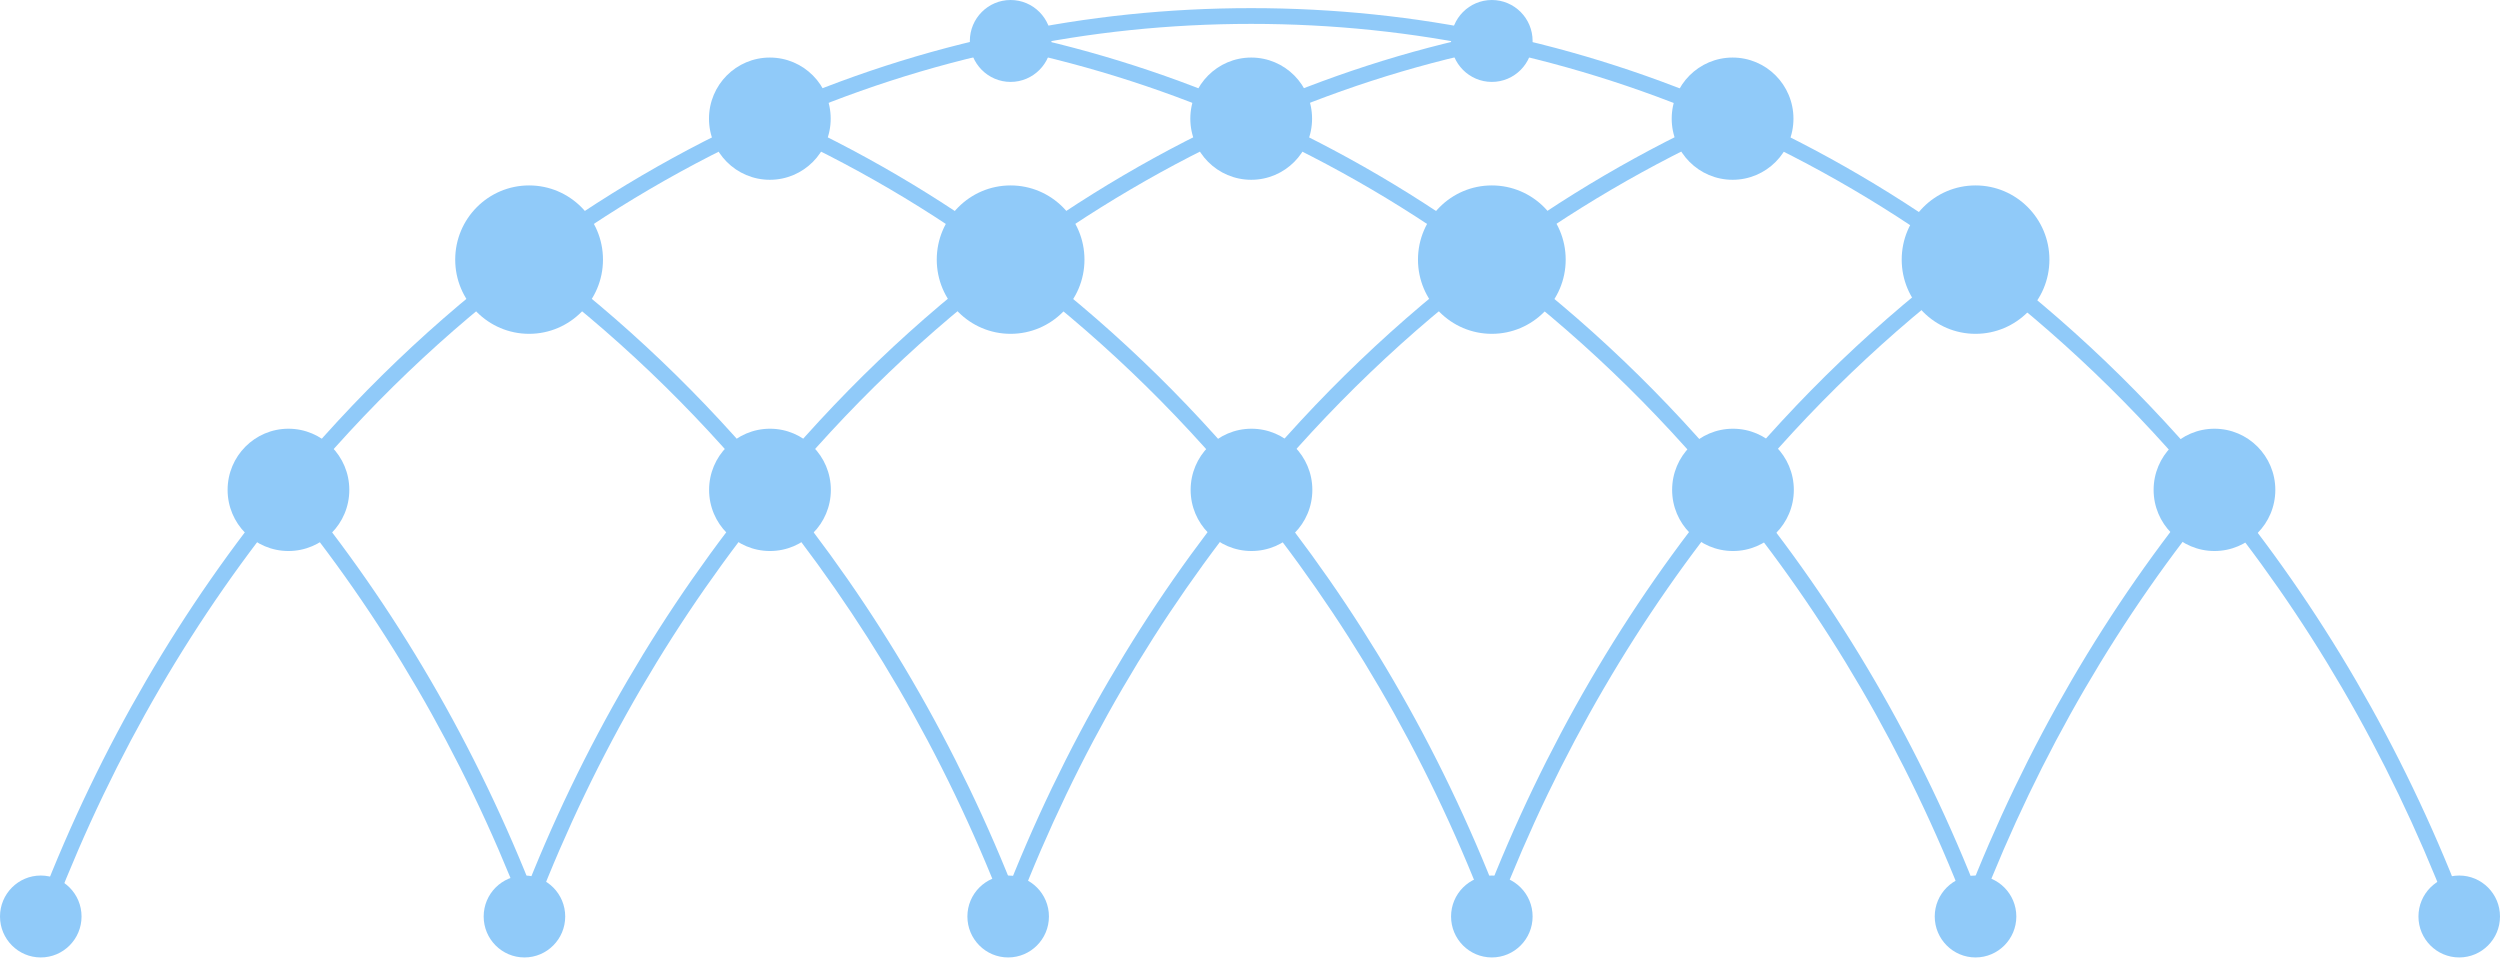
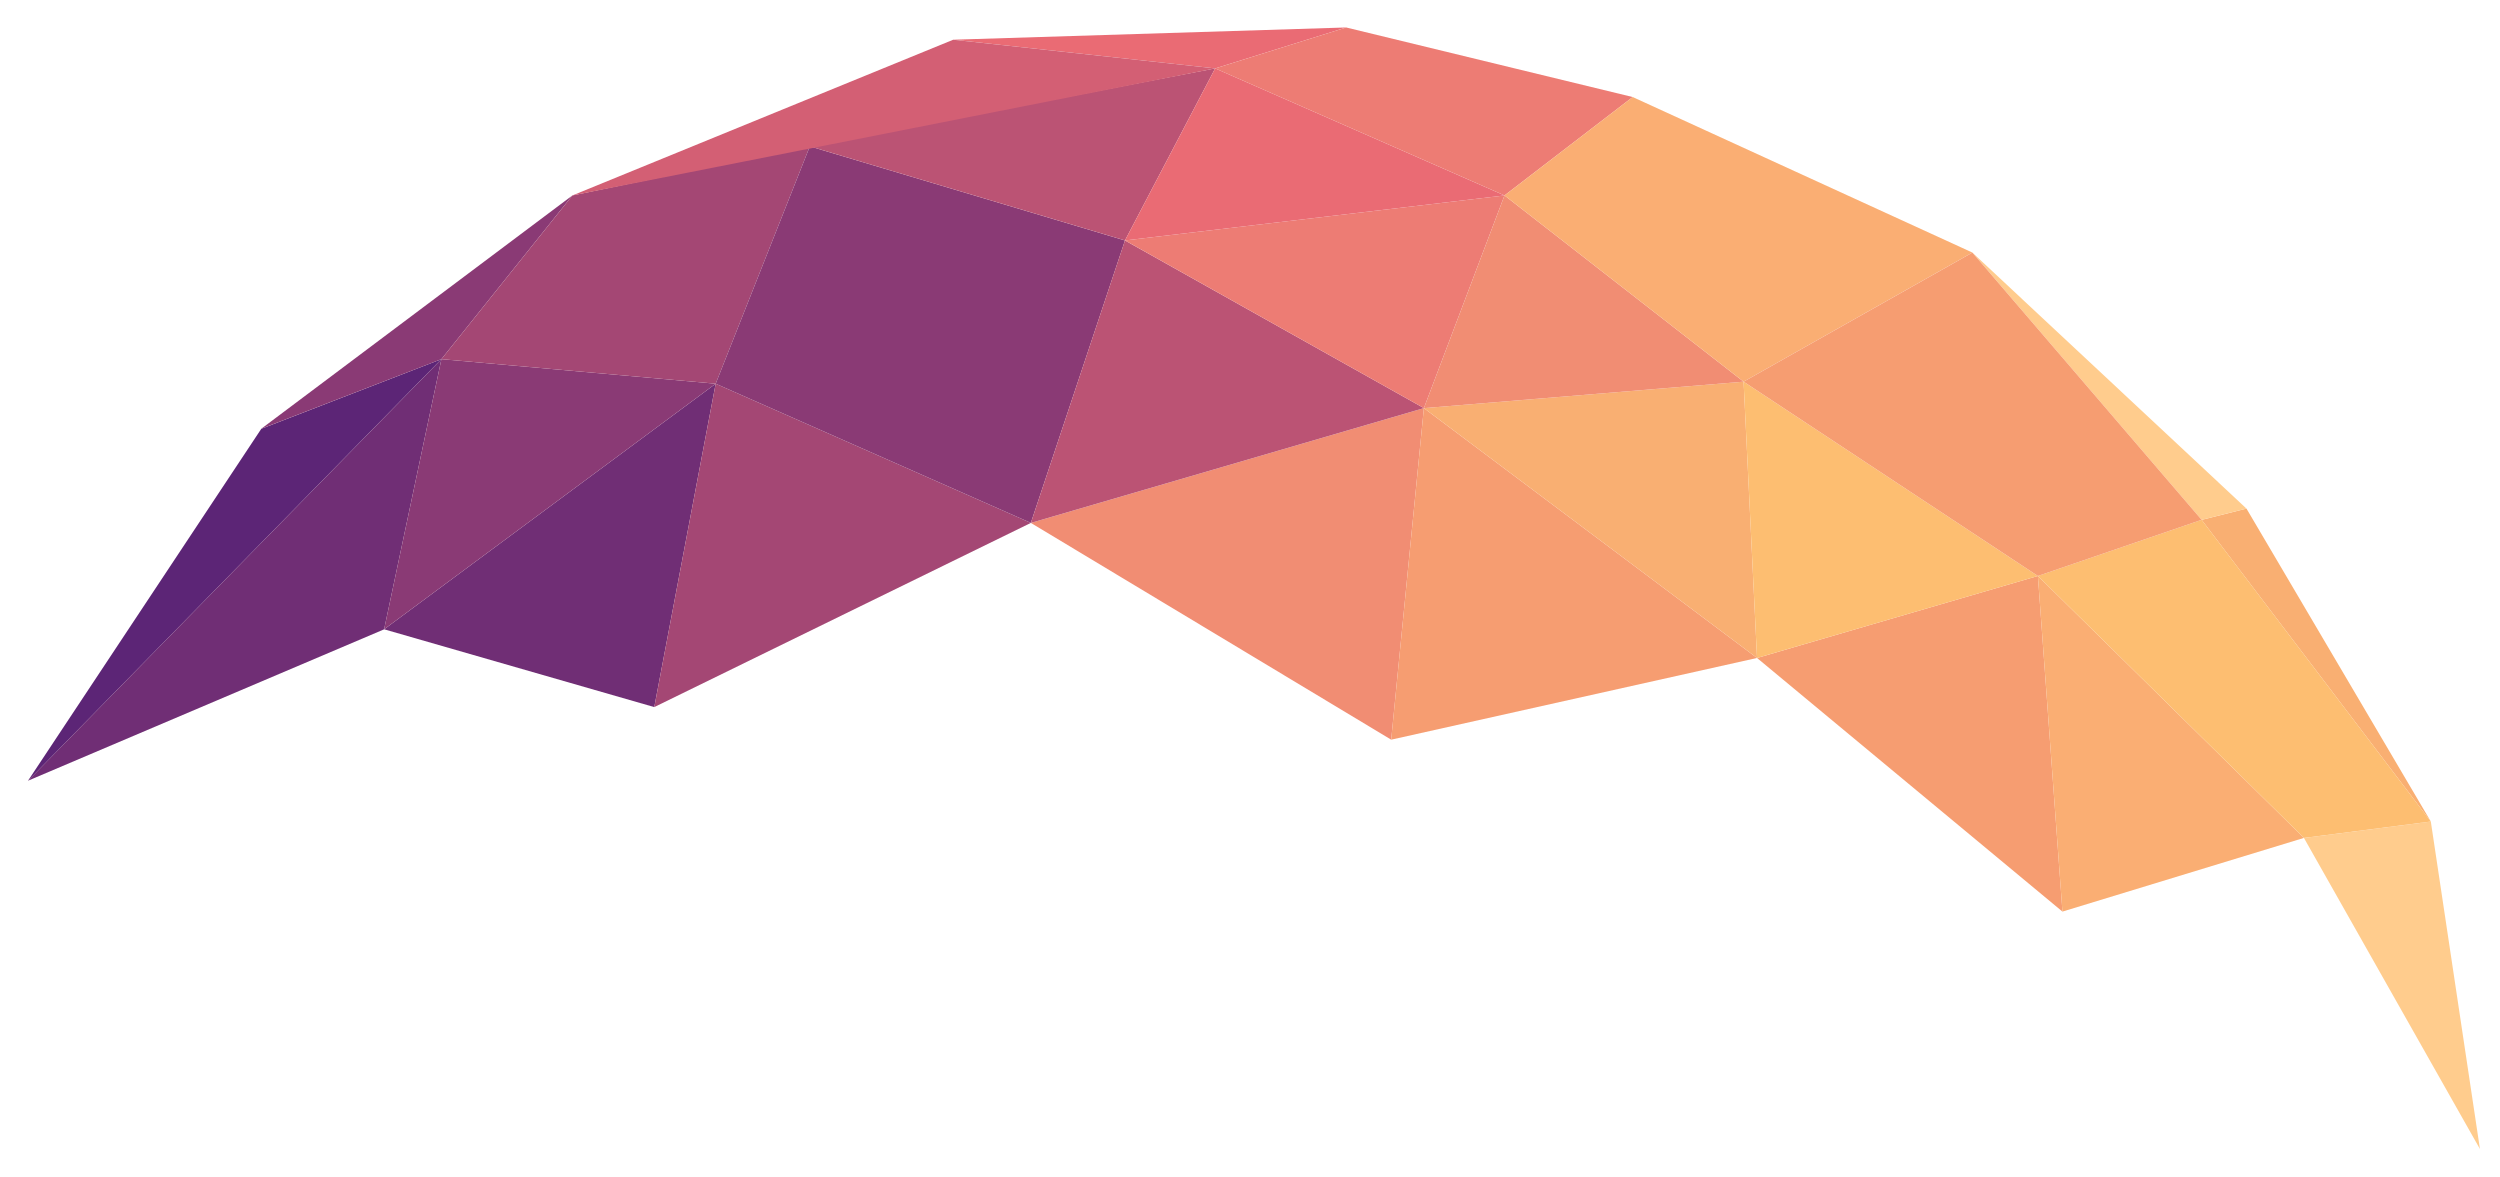
- <svg xmlns="http://www.w3.org/2000/svg" width="47" height="18" viewBox="0 0 47 18" fill="none">
-   <g id="Vector">
-     <path fill-rule="evenodd" clip-rule="evenodd" d="M28.192 0.74C28.208 0.821 28.156 0.899 28.076 0.915C26.518 1.235 25.017 1.728 23.583 2.367C23.576 2.37 23.568 2.373 23.56 2.375C21.979 3.078 20.483 3.963 19.082 5C17.431 6.225 15.924 7.672 14.589 9.299C12.725 11.56 11.193 14.169 10.085 17.038C10.055 17.115 9.97 17.153 9.894 17.123C9.817 17.093 9.78 17.007 9.809 16.931C10.929 14.032 12.477 11.396 14.362 9.11C15.711 7.465 17.235 6.001 18.907 4.761C20.329 3.709 21.85 2.809 23.459 2.095C23.466 2.092 23.473 2.09 23.481 2.087C24.928 1.444 26.444 0.947 28.017 0.625C28.097 0.608 28.175 0.66 28.192 0.74Z" fill="#90CAF9" />
-     <path fill-rule="evenodd" clip-rule="evenodd" d="M32.495 2.098C30.894 2.816 29.371 3.704 27.954 4.762C26.288 6.001 24.758 7.465 23.409 9.11C21.524 11.396 19.981 14.032 18.861 16.931C18.832 17.007 18.87 17.093 18.946 17.123C19.022 17.153 19.108 17.115 19.137 17.038C20.245 14.169 21.773 11.56 23.637 9.299C24.971 7.673 26.483 6.225 28.13 5C29.524 3.96 31.023 3.085 32.598 2.377C32.632 2.37 32.662 2.352 32.684 2.326C32.708 2.3 32.723 2.265 32.723 2.226C32.723 2.144 32.657 2.077 32.575 2.077H32.571C32.543 2.077 32.517 2.085 32.495 2.098Z" fill="#90CAF9" />
-     <path fill-rule="evenodd" clip-rule="evenodd" d="M37.001 4.762C37.027 4.743 37.057 4.732 37.089 4.732H37.094C37.176 4.732 37.242 4.799 37.242 4.881C37.242 4.94 37.207 4.991 37.157 5.015C35.514 6.242 34.013 7.679 32.684 9.304L32.684 9.305C30.82 11.56 29.293 14.174 28.184 17.038C28.155 17.115 28.069 17.153 27.993 17.123C27.917 17.093 27.879 17.007 27.909 16.931C29.028 14.038 30.571 11.396 32.456 9.115C33.805 7.465 35.33 6.007 37.001 4.762Z" fill="#90CAF9" />
-     <path fill-rule="evenodd" clip-rule="evenodd" d="M41.712 9.096C41.775 9.148 41.783 9.242 41.731 9.305C39.867 11.56 38.34 14.174 37.232 17.038C37.202 17.115 37.117 17.153 37.04 17.123C36.964 17.093 36.927 17.007 36.956 16.931C38.076 14.038 39.619 11.396 41.504 9.115C41.556 9.052 41.649 9.043 41.712 9.096Z" fill="#90CAF9" />
-     <path fill-rule="evenodd" clip-rule="evenodd" d="M18.854 0.74C18.871 0.659 18.949 0.608 19.029 0.625C20.597 0.953 22.113 1.444 23.56 2.087C23.568 2.09 23.575 2.092 23.582 2.095C25.186 2.809 26.711 3.703 28.13 4.762C29.801 6.001 31.331 7.465 32.684 9.115C34.569 11.396 36.112 14.038 37.232 16.931C37.261 17.007 37.224 17.093 37.148 17.123C37.071 17.153 36.986 17.115 36.956 17.038C35.848 14.174 34.321 11.56 32.456 9.305C31.118 7.673 29.605 6.225 27.954 5C26.558 3.958 25.058 3.078 23.481 2.375C23.473 2.373 23.465 2.37 23.458 2.367C22.024 1.728 20.523 1.24 18.969 0.915C18.889 0.899 18.838 0.82 18.854 0.74Z" fill="#90CAF9" />
-     <path fill-rule="evenodd" clip-rule="evenodd" d="M23.523 0.449C21.988 0.449 20.482 0.607 19.03 0.915C18.95 0.932 18.872 0.881 18.855 0.801C18.838 0.72 18.889 0.642 18.969 0.625C20.442 0.312 21.968 0.153 23.523 0.153C25.078 0.153 26.599 0.312 28.077 0.625C28.157 0.642 28.208 0.72 28.191 0.801C28.174 0.881 28.096 0.932 28.016 0.915C26.559 0.606 25.058 0.449 23.523 0.449Z" fill="#90CAF9" />
-     <path fill-rule="evenodd" clip-rule="evenodd" d="M19.144 0.74C19.16 0.821 19.109 0.899 19.029 0.915C17.471 1.235 15.97 1.728 14.535 2.367C12.947 3.071 11.441 3.954 10.035 5C8.384 6.225 6.871 7.672 5.537 9.304L5.537 9.305C3.673 11.56 2.146 14.174 1.037 17.038L1.037 17.039L0.981 17.181C0.975 17.2 0.969 17.217 0.964 17.231L0.963 17.233C0.957 17.25 0.952 17.262 0.949 17.273C0.925 17.351 0.843 17.396 0.765 17.372C0.687 17.349 0.642 17.266 0.666 17.187C0.672 17.166 0.68 17.146 0.685 17.131L0.686 17.129C0.692 17.112 0.697 17.1 0.7 17.089C0.701 17.085 0.702 17.081 0.704 17.077L0.762 16.931C0.762 16.931 0.762 16.931 0.762 16.931C1.881 14.038 3.425 11.396 5.309 9.115C6.658 7.465 8.188 6.001 9.859 4.761C11.282 3.703 12.807 2.809 14.416 2.095C15.868 1.448 17.39 0.948 18.97 0.625C19.05 0.608 19.128 0.66 19.144 0.74Z" fill="#90CAF9" />
-     <path fill-rule="evenodd" clip-rule="evenodd" d="M27.902 0.74C27.919 0.659 27.997 0.608 28.077 0.625C29.644 0.952 31.152 1.443 32.598 2.085C32.609 2.087 32.62 2.091 32.63 2.095C34.226 2.805 35.745 3.695 37.157 4.747C37.166 4.751 37.174 4.756 37.182 4.762C38.853 6.007 40.378 7.465 41.732 9.115C43.616 11.396 45.159 14.038 46.279 16.93C46.279 16.93 46.279 16.93 46.279 16.93L46.337 17.077C46.339 17.081 46.34 17.086 46.341 17.09C46.344 17.101 46.349 17.112 46.355 17.129L46.356 17.132C46.361 17.147 46.369 17.167 46.375 17.187C46.398 17.266 46.354 17.349 46.276 17.372C46.198 17.396 46.115 17.351 46.092 17.273C46.089 17.262 46.084 17.25 46.078 17.233L46.078 17.232C46.073 17.218 46.066 17.2 46.06 17.181L46.004 17.039L46.004 17.038C44.895 14.174 43.368 11.56 41.504 9.305C40.17 7.679 38.669 6.242 37.026 5.015C37.017 5.011 37.009 5.006 37.001 5C35.607 3.959 34.108 3.079 32.533 2.377C32.522 2.375 32.511 2.371 32.501 2.367C31.067 1.728 29.57 1.24 28.016 0.915C27.936 0.898 27.886 0.82 27.902 0.74Z" fill="#90CAF9" />
-     <path fill-rule="evenodd" clip-rule="evenodd" d="M14.34 2.171C14.373 2.096 14.461 2.062 14.535 2.095C16.139 2.809 17.664 3.703 19.082 4.762C20.753 6.001 22.283 7.46 23.637 9.11C25.517 11.396 27.065 14.032 28.184 16.931C28.214 17.007 28.176 17.093 28.1 17.123C28.024 17.153 27.939 17.115 27.909 17.038C26.801 14.169 25.269 11.56 23.409 9.299C22.07 7.667 20.558 6.225 18.907 5C17.506 3.954 15.999 3.071 14.416 2.367C14.341 2.334 14.307 2.246 14.34 2.171Z" fill="#90CAF9" />
-     <path fill-rule="evenodd" clip-rule="evenodd" d="M9.828 4.793C9.877 4.727 9.969 4.713 10.035 4.761C11.706 6.001 13.236 7.46 14.589 9.11C16.469 11.396 18.017 14.032 19.137 16.931C19.166 17.007 19.129 17.093 19.053 17.123C18.977 17.153 18.891 17.115 18.861 17.038C17.753 14.169 16.221 11.56 14.362 9.299C13.023 7.667 11.511 6.225 9.859 5C9.794 4.952 9.78 4.859 9.828 4.793Z" fill="#90CAF9" />
-     <path fill-rule="evenodd" clip-rule="evenodd" d="M5.329 9.096C5.392 9.043 5.485 9.052 5.537 9.115C7.422 11.396 8.965 14.038 10.085 16.931C10.114 17.007 10.077 17.093 10.001 17.123C9.924 17.153 9.839 17.115 9.809 17.038C8.701 14.174 7.174 11.56 5.31 9.305C5.257 9.242 5.266 9.148 5.329 9.096Z" fill="#90CAF9" />
-     <path d="M19.766 0.77C19.766 1.195 19.423 1.54 18.999 1.54C18.576 1.54 18.233 1.195 18.233 0.77C18.233 0.345 18.576 0 18.999 0C19.423 0 19.766 0.345 19.766 0.77Z" fill="#90CAF9" />
-     <path d="M15.617 2.231C15.617 2.866 15.105 3.38 14.473 3.38C13.841 3.38 13.329 2.866 13.329 2.231C13.329 1.596 13.841 1.082 14.473 1.082C15.105 1.082 15.617 1.596 15.617 2.231Z" fill="#90CAF9" />
-     <path d="M6.567 9.21C6.567 9.845 6.055 10.359 5.423 10.359C4.791 10.359 4.279 9.845 4.279 9.21C4.279 8.575 4.791 8.06 5.423 8.06C6.055 8.06 6.567 8.575 6.567 9.21Z" fill="#90CAF9" />
-     <path d="M15.62 9.21C15.62 9.845 15.107 10.359 14.476 10.359C13.844 10.359 13.331 9.845 13.331 9.21C13.331 8.575 13.844 8.06 14.476 8.06C15.107 8.06 15.62 8.575 15.62 9.21Z" fill="#90CAF9" />
-     <path d="M24.672 9.21C24.672 9.845 24.16 10.359 23.528 10.359C22.896 10.359 22.384 9.845 22.384 9.21C22.384 8.575 22.896 8.06 23.528 8.06C24.16 8.06 24.672 8.575 24.672 9.21Z" fill="#90CAF9" />
-     <path d="M33.724 9.21C33.724 9.845 33.212 10.359 32.58 10.359C31.948 10.359 31.436 9.845 31.436 9.21C31.436 8.575 31.948 8.06 32.58 8.06C33.212 8.06 33.724 8.575 33.724 9.21Z" fill="#90CAF9" />
-     <path d="M42.776 9.21C42.776 9.845 42.264 10.359 41.632 10.359C41 10.359 40.488 9.845 40.488 9.21C40.488 8.575 41 8.06 41.632 8.06C42.264 8.06 42.776 8.575 42.776 9.21Z" fill="#90CAF9" />
-     <path d="M24.667 2.231C24.667 2.866 24.155 3.38 23.523 3.38C22.891 3.38 22.378 2.866 22.378 2.231C22.378 1.596 22.891 1.082 23.523 1.082C24.155 1.082 24.667 1.596 24.667 2.231Z" fill="#90CAF9" />
-     <path d="M33.717 2.231C33.717 2.866 33.205 3.38 32.573 3.38C31.941 3.38 31.428 2.866 31.428 2.231C31.428 1.596 31.941 1.082 32.573 1.082C33.205 1.082 33.717 1.596 33.717 2.231Z" fill="#90CAF9" />
-     <path d="M18.999 6.276C19.766 6.276 20.388 5.651 20.388 4.881C20.388 4.11 19.766 3.486 18.999 3.486C18.232 3.486 17.611 4.11 17.611 4.881C17.611 5.651 18.232 6.276 18.999 6.276Z" fill="#90CAF9" />
-     <path d="M29.435 4.881C29.435 5.651 28.813 6.276 28.046 6.276C27.28 6.276 26.658 5.651 26.658 4.881C26.658 4.111 27.28 3.486 28.046 3.486C28.814 3.486 29.435 4.111 29.435 4.881Z" fill="#90CAF9" />
-     <path d="M38.529 4.881C38.529 5.651 37.907 6.276 37.14 6.276C36.373 6.276 35.752 5.651 35.752 4.881C35.752 4.111 36.373 3.486 37.14 3.486C37.907 3.486 38.529 4.111 38.529 4.881Z" fill="#90CAF9" />
-     <path d="M9.947 6.276C10.714 6.276 11.336 5.651 11.336 4.881C11.336 4.11 10.714 3.486 9.947 3.486C9.18 3.486 8.558 4.11 8.558 4.881C8.558 5.651 9.18 6.276 9.947 6.276Z" fill="#90CAF9" />
-     <path d="M28.813 0.77C28.813 1.195 28.47 1.54 28.047 1.54C27.623 1.54 27.28 1.195 27.28 0.77C27.28 0.345 27.623 0 28.047 0C28.47 0 28.813 0.345 28.813 0.77Z" fill="#90CAF9" />
-     <path d="M47 17.23C47 17.655 46.657 18 46.233 18C45.81 18 45.467 17.655 45.467 17.23C45.467 16.805 45.81 16.46 46.233 16.46C46.657 16.46 47 16.805 47 17.23Z" fill="#90CAF9" />
-     <path d="M37.907 17.23C37.907 17.655 37.563 18 37.14 18C36.717 18 36.373 17.655 36.373 17.23C36.373 16.805 36.717 16.46 37.14 16.46C37.563 16.46 37.907 16.805 37.907 17.23Z" fill="#90CAF9" />
-     <path d="M28.813 17.23C28.813 17.655 28.47 18 28.047 18C27.623 18 27.28 17.655 27.28 17.23C27.28 16.805 27.623 16.46 28.047 16.46C28.47 16.46 28.813 16.805 28.813 17.23Z" fill="#90CAF9" />
-     <path d="M19.72 17.23C19.72 17.655 19.377 18 18.953 18C18.53 18 18.187 17.655 18.187 17.23C18.187 16.805 18.53 16.46 18.953 16.46C19.377 16.46 19.72 16.805 19.72 17.23Z" fill="#90CAF9" />
-     <path d="M10.626 17.23C10.626 17.655 10.283 18 9.86 18C9.436 18 9.093 17.655 9.093 17.23C9.093 16.805 9.436 16.46 9.86 16.46C10.283 16.46 10.626 16.805 10.626 17.23Z" fill="#90CAF9" />
-     <path d="M1.533 17.23C1.533 17.655 1.19 18 0.766 18C0.343 18 0 17.655 0 17.23C0 16.805 0.343 16.46 0.766 16.46C1.19 16.46 1.533 16.805 1.533 17.23Z" fill="#90CAF9" />
-   </g>
+ <svg xmlns="http://www.w3.org/2000/svg" width="85" height="40" viewBox="0 0 85 40" fill="none">
+   <path d="M45.769 0.934L41.315 2.326L32.408 1.35L45.769 0.934Z" fill="#EA6B74" />
+   <path d="M15.008 12.211L5.138 22.277L0.951 26.547L8.885 14.578L15.008 12.211Z" fill="#5C2576" />
+   <path d="M15.008 12.211L13.06 21.397L0.951 26.545L15.008 12.211Z" fill="#702E75" />
+   <path d="M8.885 14.576L19.461 6.645L15.008 12.211L8.885 14.576Z" fill="#8A3A75" />
+   <path d="M22.245 24.041L24.333 13.046L13.06 21.396L22.245 24.041Z" fill="#702E75" />
+   <path d="M15.008 12.211L13.06 21.396L24.333 13.046L15.008 12.211Z" fill="#8A3A75" />
+   <path d="M27.534 4.976L19.461 6.645L15.008 12.211L24.333 13.046L27.534 4.976Z" fill="#A44774" />
+   <path d="M22.245 24.041L35.048 17.779L24.333 13.046L22.245 24.041Z" fill="#A44774" />
+   <path d="M38.249 8.176L27.534 4.976L24.333 13.046L35.048 17.779L38.249 8.176Z" fill="#8A3A75" />
+   <path d="M47.3 25.149L35.049 17.779L48.412 13.876L47.3 25.149Z" fill="#F18D73" />
+   <path d="M38.249 8.176L35.049 17.779L48.412 13.876L38.249 8.176Z" fill="#BB5374" />
+   <path d="M59.739 22.371L47.3 25.149L48.412 13.876L59.739 22.371Z" fill="#F69D71" />
+   <path d="M70.123 30.994L59.739 22.371L69.288 19.582L70.123 30.994Z" fill="#F69D71" />
+   <path d="M59.282 12.977L48.412 13.876L59.739 22.371L59.282 12.977Z" fill="#F9AF72" />
+   <path d="M69.288 19.583L59.282 12.977L59.739 22.371L69.288 19.583Z" fill="#FDBE71" />
+   <path d="M70.123 30.994L78.334 28.489L69.288 19.582L70.123 30.994Z" fill="#FAAE73" />
+   <path d="M84.318 39.066L82.648 27.933L78.334 28.49L84.318 39.066Z" fill="#FFCC8D" />
+   <path d="M38.249 8.175L41.315 2.325L27.533 4.975L38.249 8.175Z" fill="#BB5374" />
+   <path d="M32.408 1.351L41.315 2.326L19.461 6.645L32.408 1.351Z" fill="#D35F74" />
+   <path d="M51.153 6.645L48.412 13.876L38.249 8.175L51.153 6.645Z" fill="#ED7C74" />
+   <path d="M41.315 2.325L51.153 6.645L38.249 8.175L41.315 2.325Z" fill="#EA6B74" />
+   <path d="M45.769 0.934L55.511 3.299L51.153 6.645L41.315 2.326L45.769 0.934Z" fill="#ED7C74" />
+   <path d="M59.282 12.977L51.153 6.645L48.412 13.876L59.282 12.977Z" fill="#F18D73" />
+   <path d="M82.648 27.933L74.856 17.675L76.38 17.292L82.648 27.933Z" fill="#F9AF72" />
+   <path d="M76.38 17.292L74.855 17.675L67.061 8.588L76.38 17.292Z" fill="#FFCC8D" />
+   <path d="M78.334 28.489L82.648 27.932L74.856 17.673L69.288 19.582L78.334 28.489Z" fill="#FDBE71" />
+   <path d="M55.511 3.299L51.153 6.645L59.282 12.977L67.061 8.587L55.511 3.299Z" fill="#FAAE73" />
+   <path d="M74.855 17.674L69.288 19.583L59.282 12.977L67.061 8.588L74.855 17.674Z" fill="#F69D71" />
</svg>
